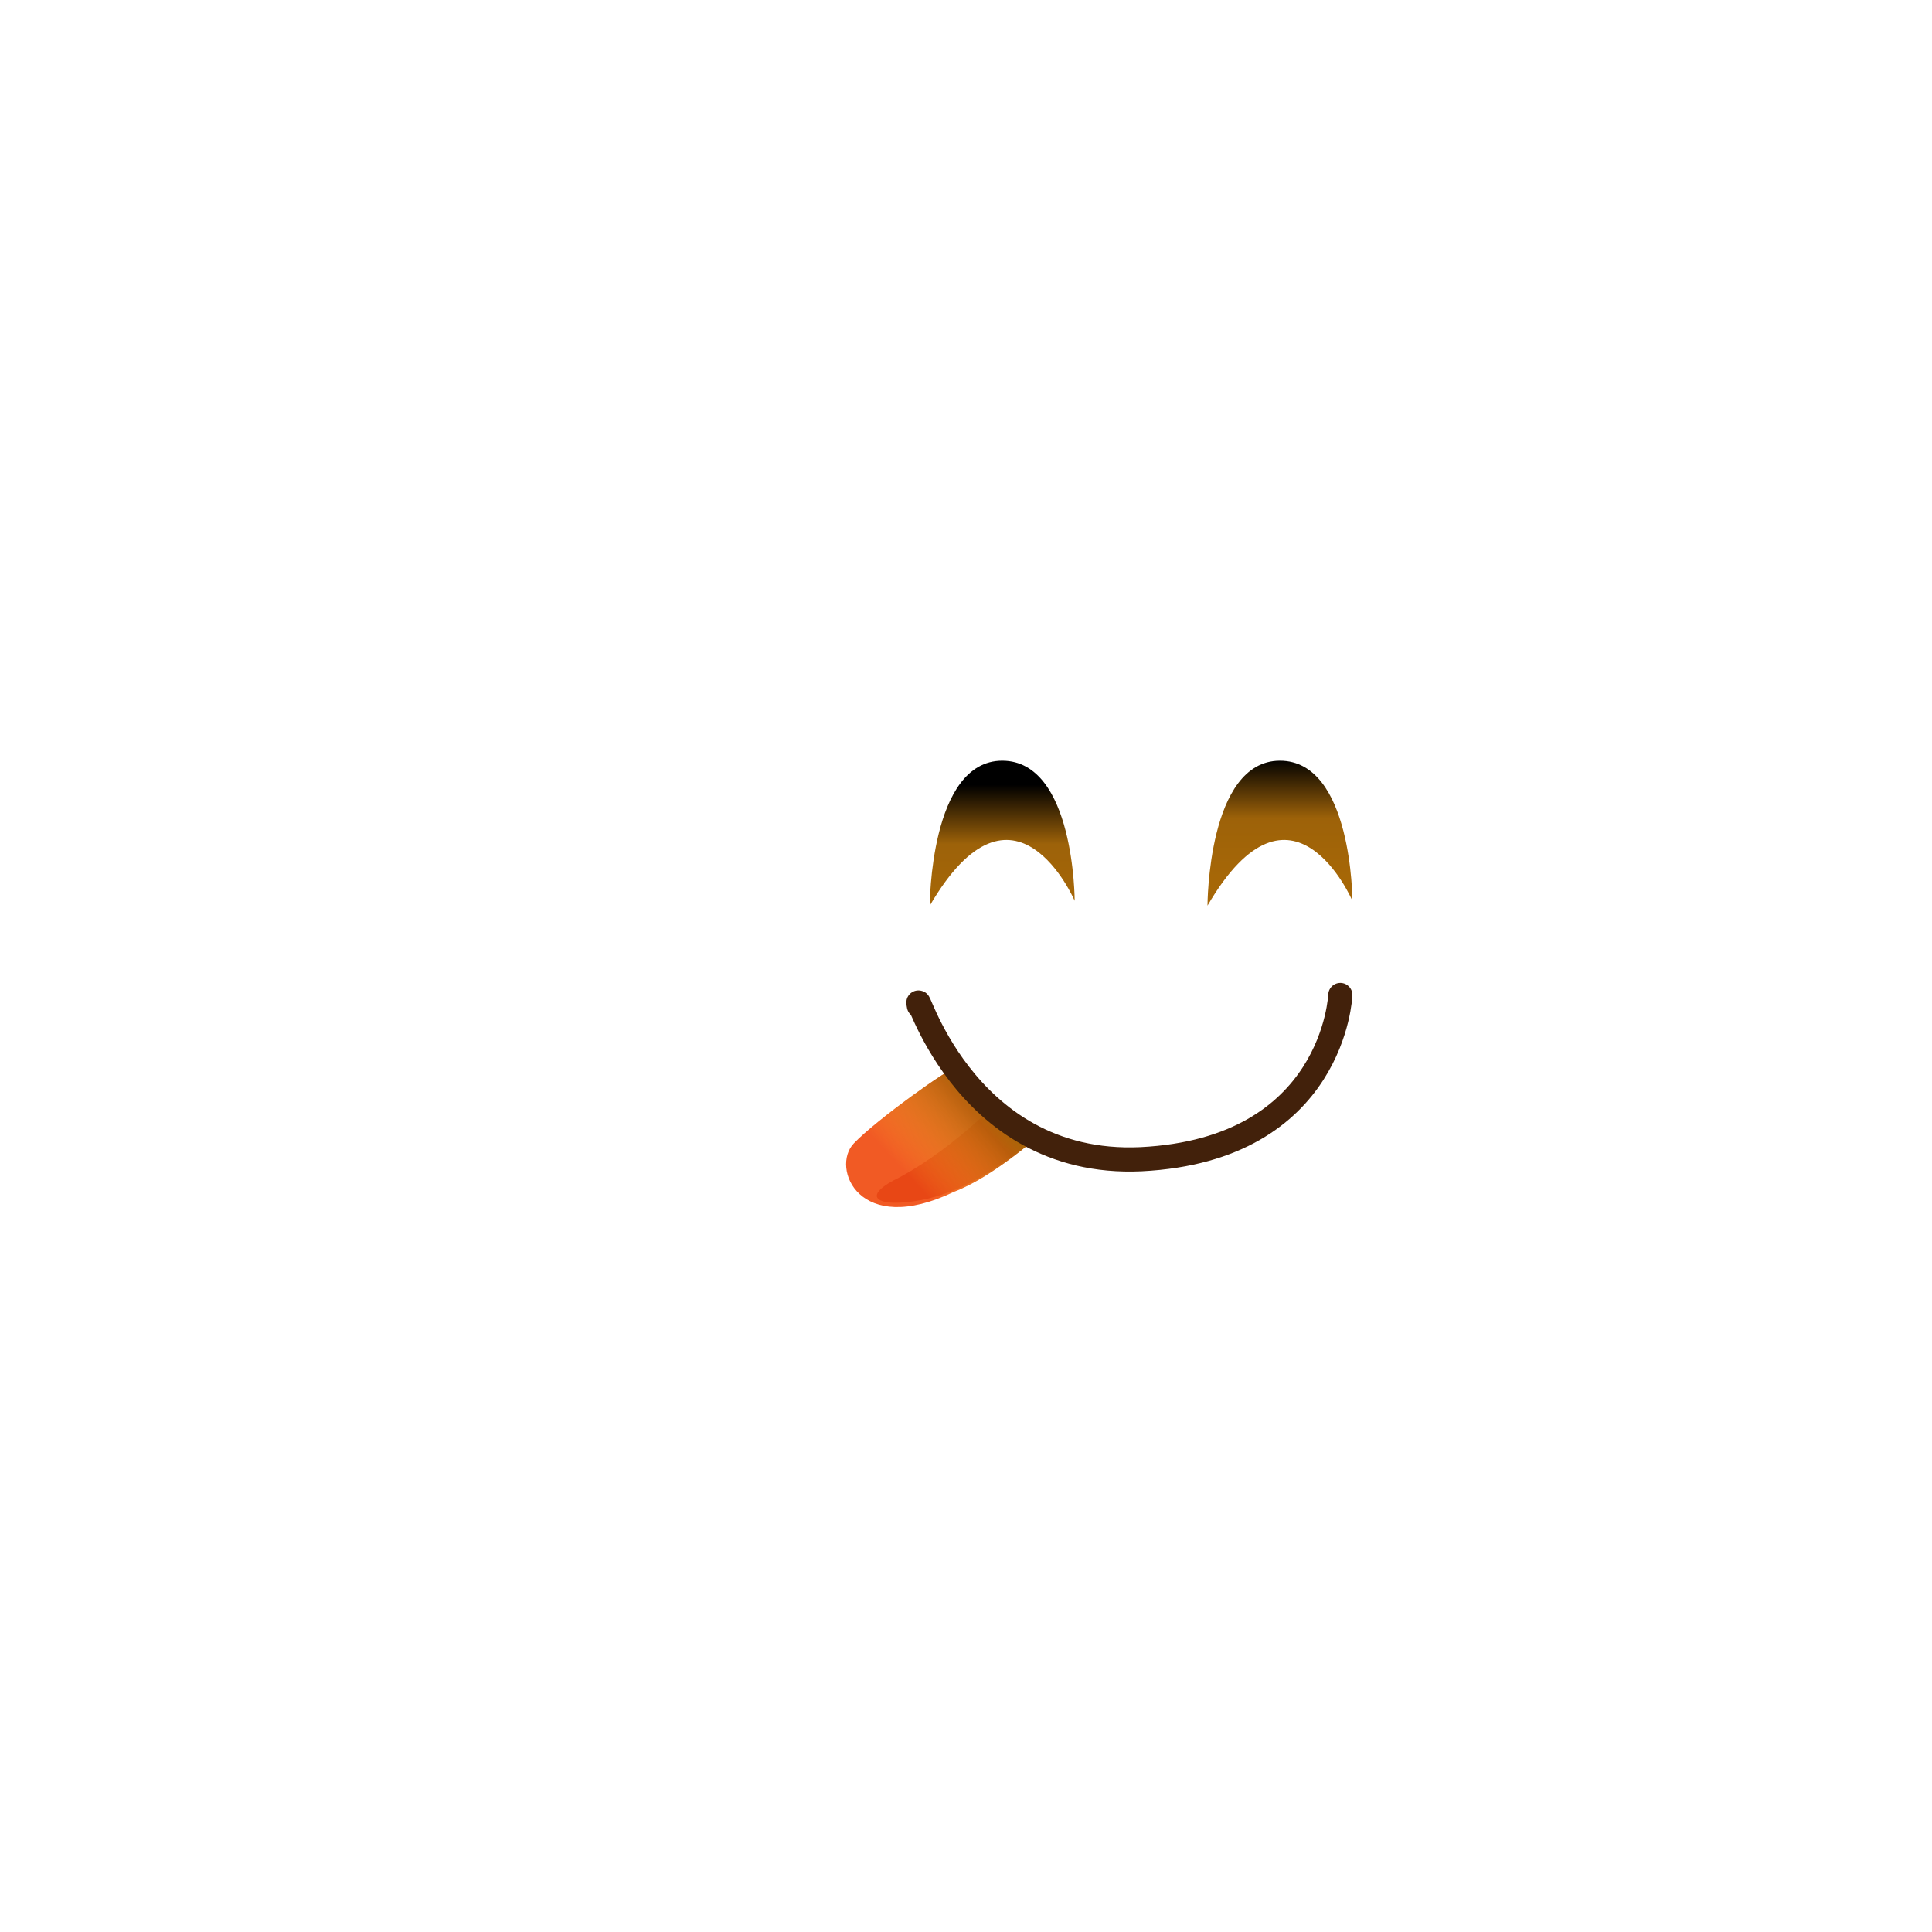
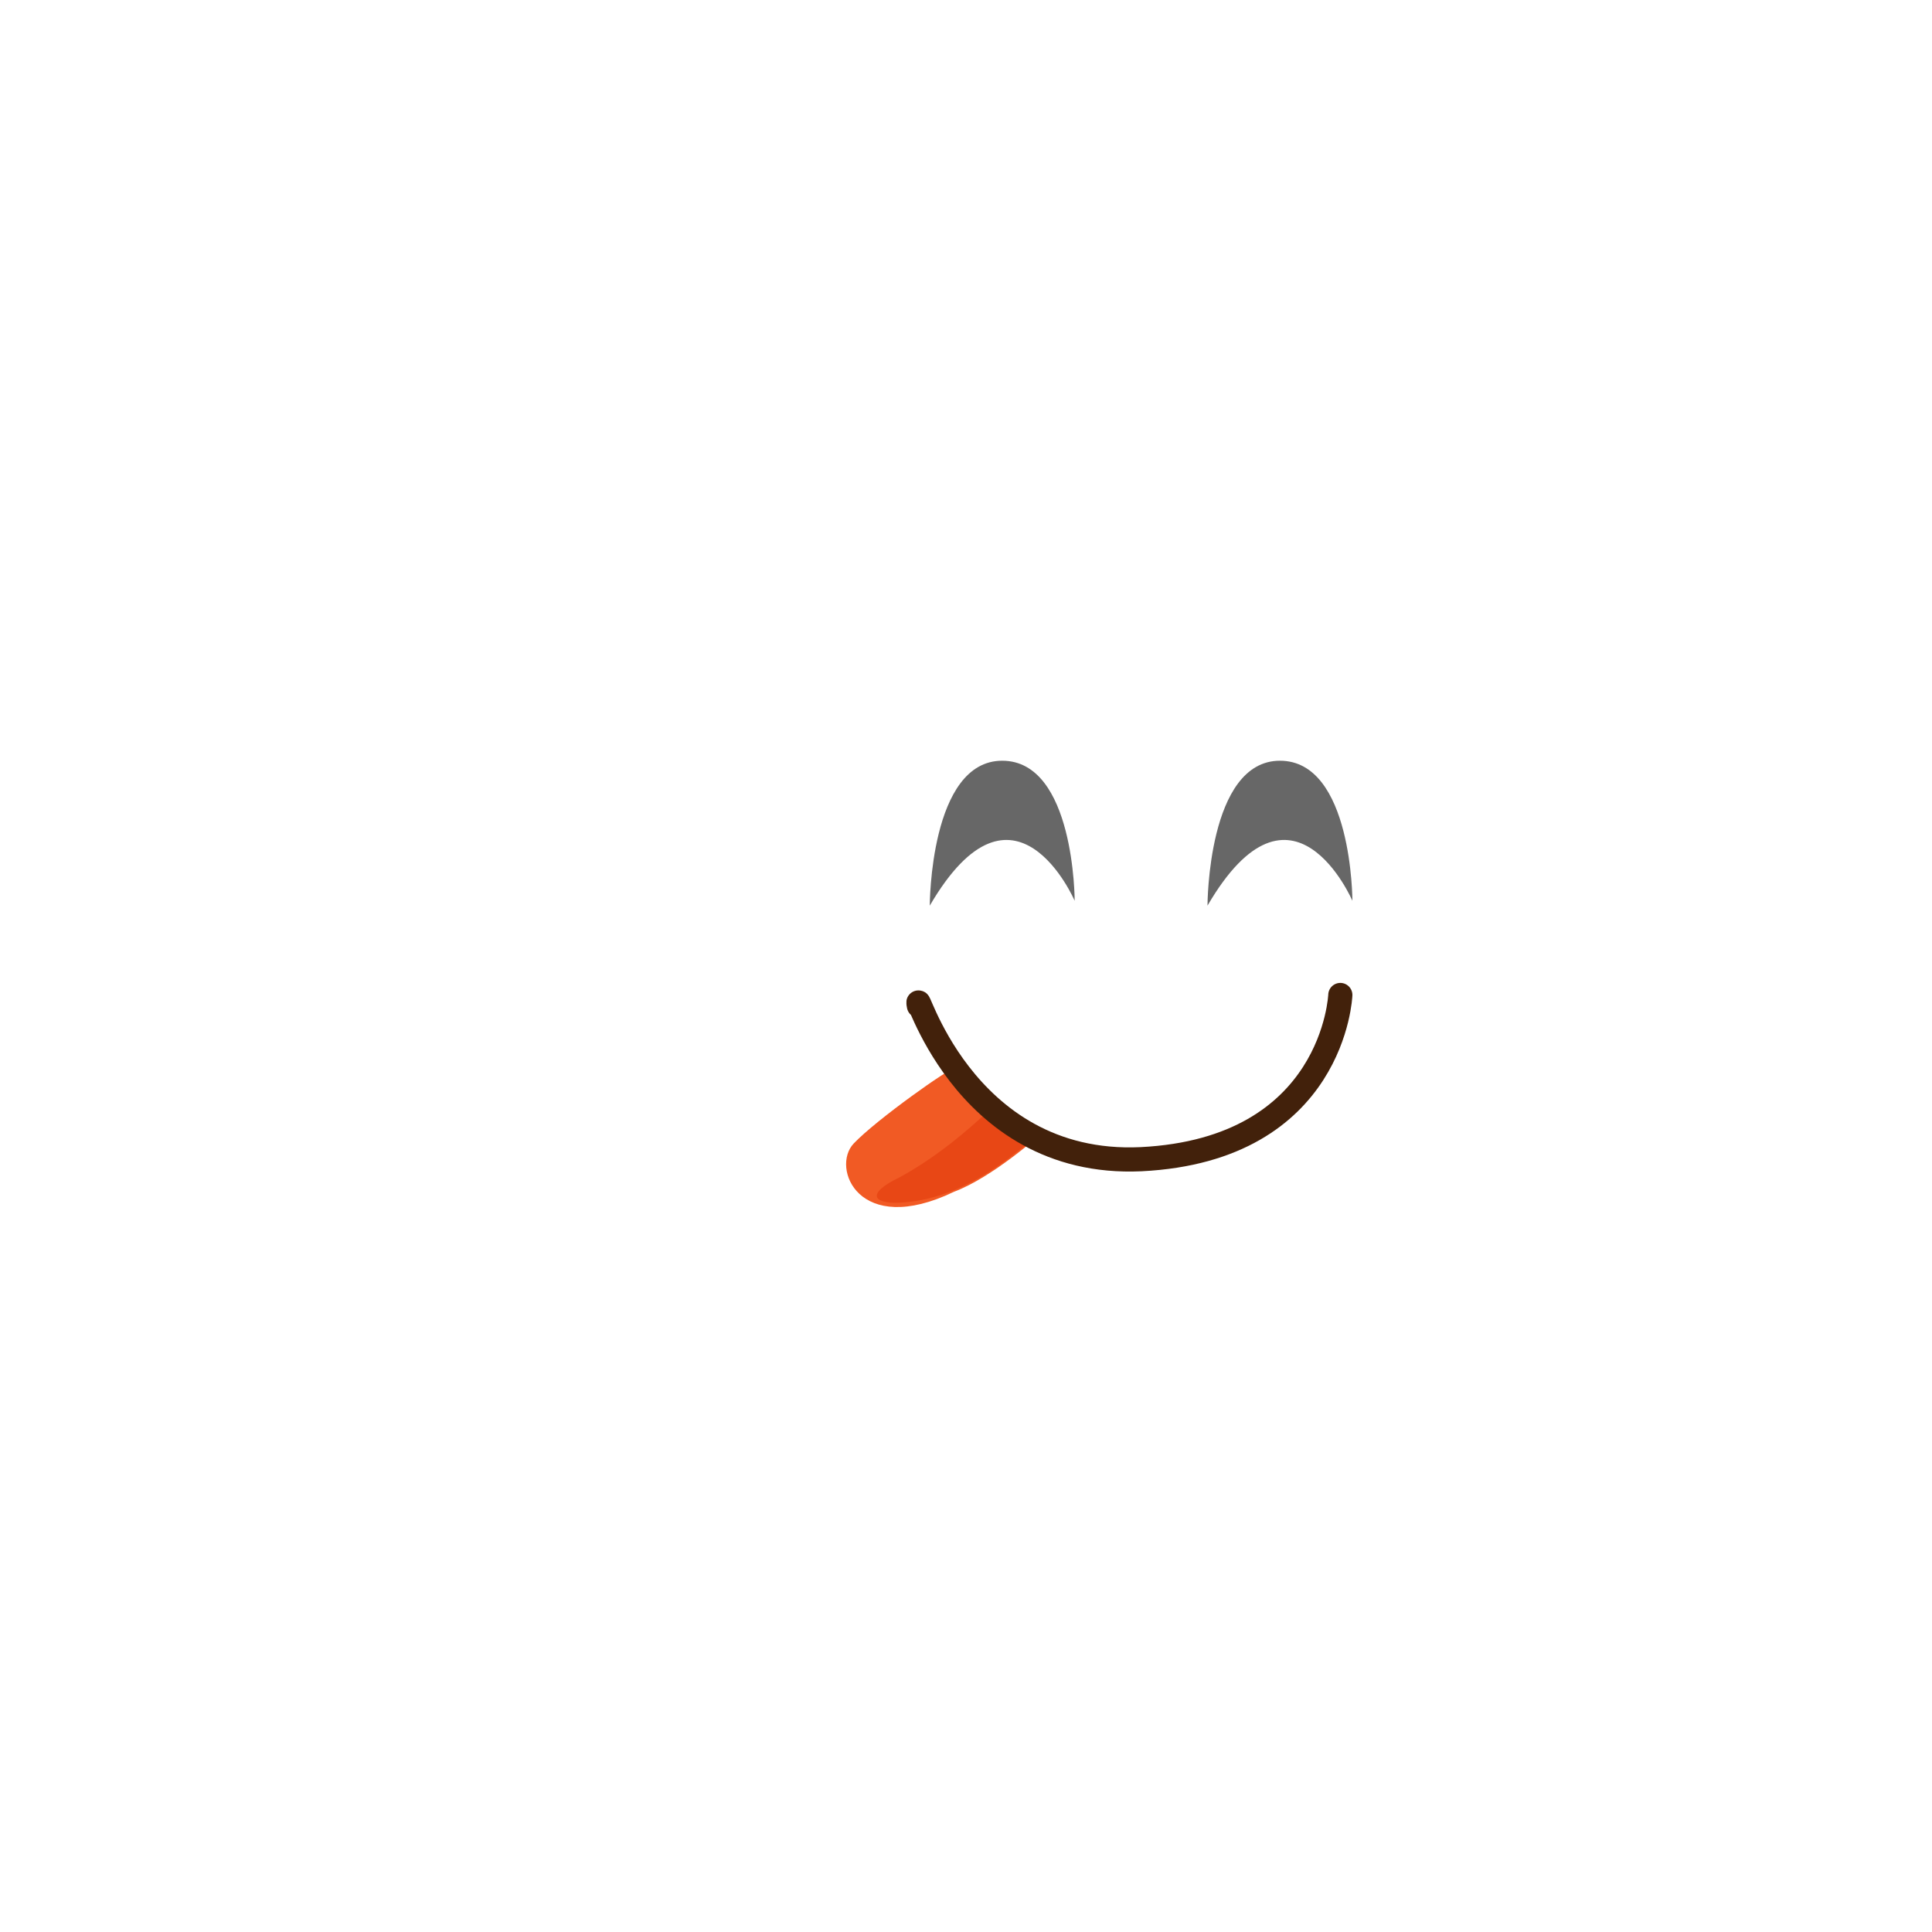
<svg xmlns="http://www.w3.org/2000/svg" version="1.1" id="Layer_1" x="0px" y="0px" viewBox="0 0 160 160" style="enable-background:new 0 0 160 160;" xml:space="preserve">
-   <style type="text/css">
+   <defs id="defs42" />
+   <style type="text/css" id="style2">
	.st0{fill:#F15A24;}
	.st1{fill:#E84715;}
	.st2{fill:url(#SVGID_1_);}
	.st3{fill:none;stroke:#42210B;stroke-width:2;stroke-linecap:round;stroke-linejoin:round;}
	.st4{fill:url(#SVGID_2_);}
	.st5{fill:url(#SVGID_3_);}
</style>
-   <path class="st0" d="M79,88.5c-0.3-0.1-6.4,4.2-8.3,6.2s0.4,7.8,8.3,4c3.2-1.2,7.1-4.7,7.1-4.7S81.3,91.6,79,88.5z" />
-   <path class="st1" d="M81.1,92.7c-2,1.8-4.2,3.5-6.6,4.8c-2.9,1.4-2.1,2.2,0,2.1s5.5-0.8,9.7-4.2l1.9-1.4l-4-2.2L81.1,92.7z" />
+   <path class="st0" d="M79,88.5c-0.3-0.1-6.4,4.2-8.3,6.2s0.4,7.8,8.3,4c3.2-1.2,7.1-4.7,7.1-4.7S81.3,91.6,79,88.5z" id="path6" />
+   <path class="st1" d="M81.1,92.7c-2,1.8-4.2,3.5-6.6,4.8c-2.9,1.4-2.1,2.2,0,2.1s5.5-0.8,9.7-4.2l1.9-1.4l-4-2.2L81.1,92.7z" id="path8" />
  <linearGradient id="SVGID_1_" gradientUnits="userSpaceOnUse" x1="-8.933" y1="879.319" x2="-9.083" y2="888.399" gradientTransform="matrix(0.6644 0.7473 0.7473 -0.6644 -576.0177 688.202)">
-     <stop offset="0" style="stop-color:#FFD22D;stop-opacity:0" />
-     <stop offset="0.81" style="stop-color:#A66707;stop-opacity:0.7" />
-     <stop offset="1" style="stop-color:#A66707" />
+     <stop offset="0" style="stop-color:#FFD22D;stop-opacity:0" id="stop10" />
+     <stop offset="0.81" style="stop-color:#A66707;stop-opacity:0.7" id="stop12" />
+     <stop offset="1" style="stop-color:#A66707" id="stop14" />
  </linearGradient>
-   <path class="st2" d="M79,88.5c-0.3-0.1-6.4,4.2-8.3,6.2s0.4,7.8,8.3,4c3.2-1.2,7.1-4.7,7.1-4.7S81.3,91.6,79,88.5z" />
-   <path class="st3" d="M76.1,83.3c-0.5-2.6,3.3,13.4,18.4,12.7c16-0.8,16.5-13.6,16.5-13.6" />
+   <path class="st3" d="M76.1,83.3c-0.5-2.6,3.3,13.4,18.4,12.7c16-0.8,16.5-13.6,16.5-13.6" id="path19" />
  <linearGradient id="SVGID_2_" gradientUnits="userSpaceOnUse" x1="83" y1="87.19" x2="83" y2="96.99" gradientTransform="matrix(1 0 0 -1 0 162)">
-     <stop offset="0" style="stop-color:#A66707" />
-     <stop offset="0.5" style="stop-color:#9D6209" />
-     <stop offset="1" style="stop-color:#000000" />
+     <stop offset="0" style="stop-color:#A66707" id="stop21" />
+     <stop offset="0.5" style="stop-color:#9D6209" id="stop23" />
+     <stop offset="1" style="stop-color:#000000" id="stop25" />
  </linearGradient>
-   <path class="st4" d="M77,75c0,0,0-12,6-12s6,11.6,6,11.6S84,63,77,75z" />
+   <path class="st4" d="M77,75c0,0,0-12,6-12s6,11.6,6,11.6S84,63,77,75z" id="path28" style="fill:#010101;fill-opacity:1;opacity:0.6" />
  <linearGradient id="SVGID_3_" gradientUnits="userSpaceOnUse" x1="106" y1="89.34" x2="106" y2="99.14" gradientTransform="matrix(1 0 0 -1 0 162)">
-     <stop offset="0" style="stop-color:#A66707" />
-     <stop offset="0.5" style="stop-color:#9D6209" />
-     <stop offset="1" style="stop-color:#000000" />
+     <stop offset="0" style="stop-color:#A66707" id="stop30" />
+     <stop offset="0.5" style="stop-color:#9D6209" id="stop32" />
+     <stop offset="1" style="stop-color:#000000" id="stop34" />
  </linearGradient>
-   <path class="st5" d="M100,75c0,0,0-12,6-12s6,11.6,6,11.6S107,63,100,75z" />
+   <path class="st5" d="M100,75c0,0,0-12,6-12s6,11.6,6,11.6S107,63,100,75z" id="path37" style="fill:#010101;fill-opacity:1;opacity:0.6" />
</svg>
